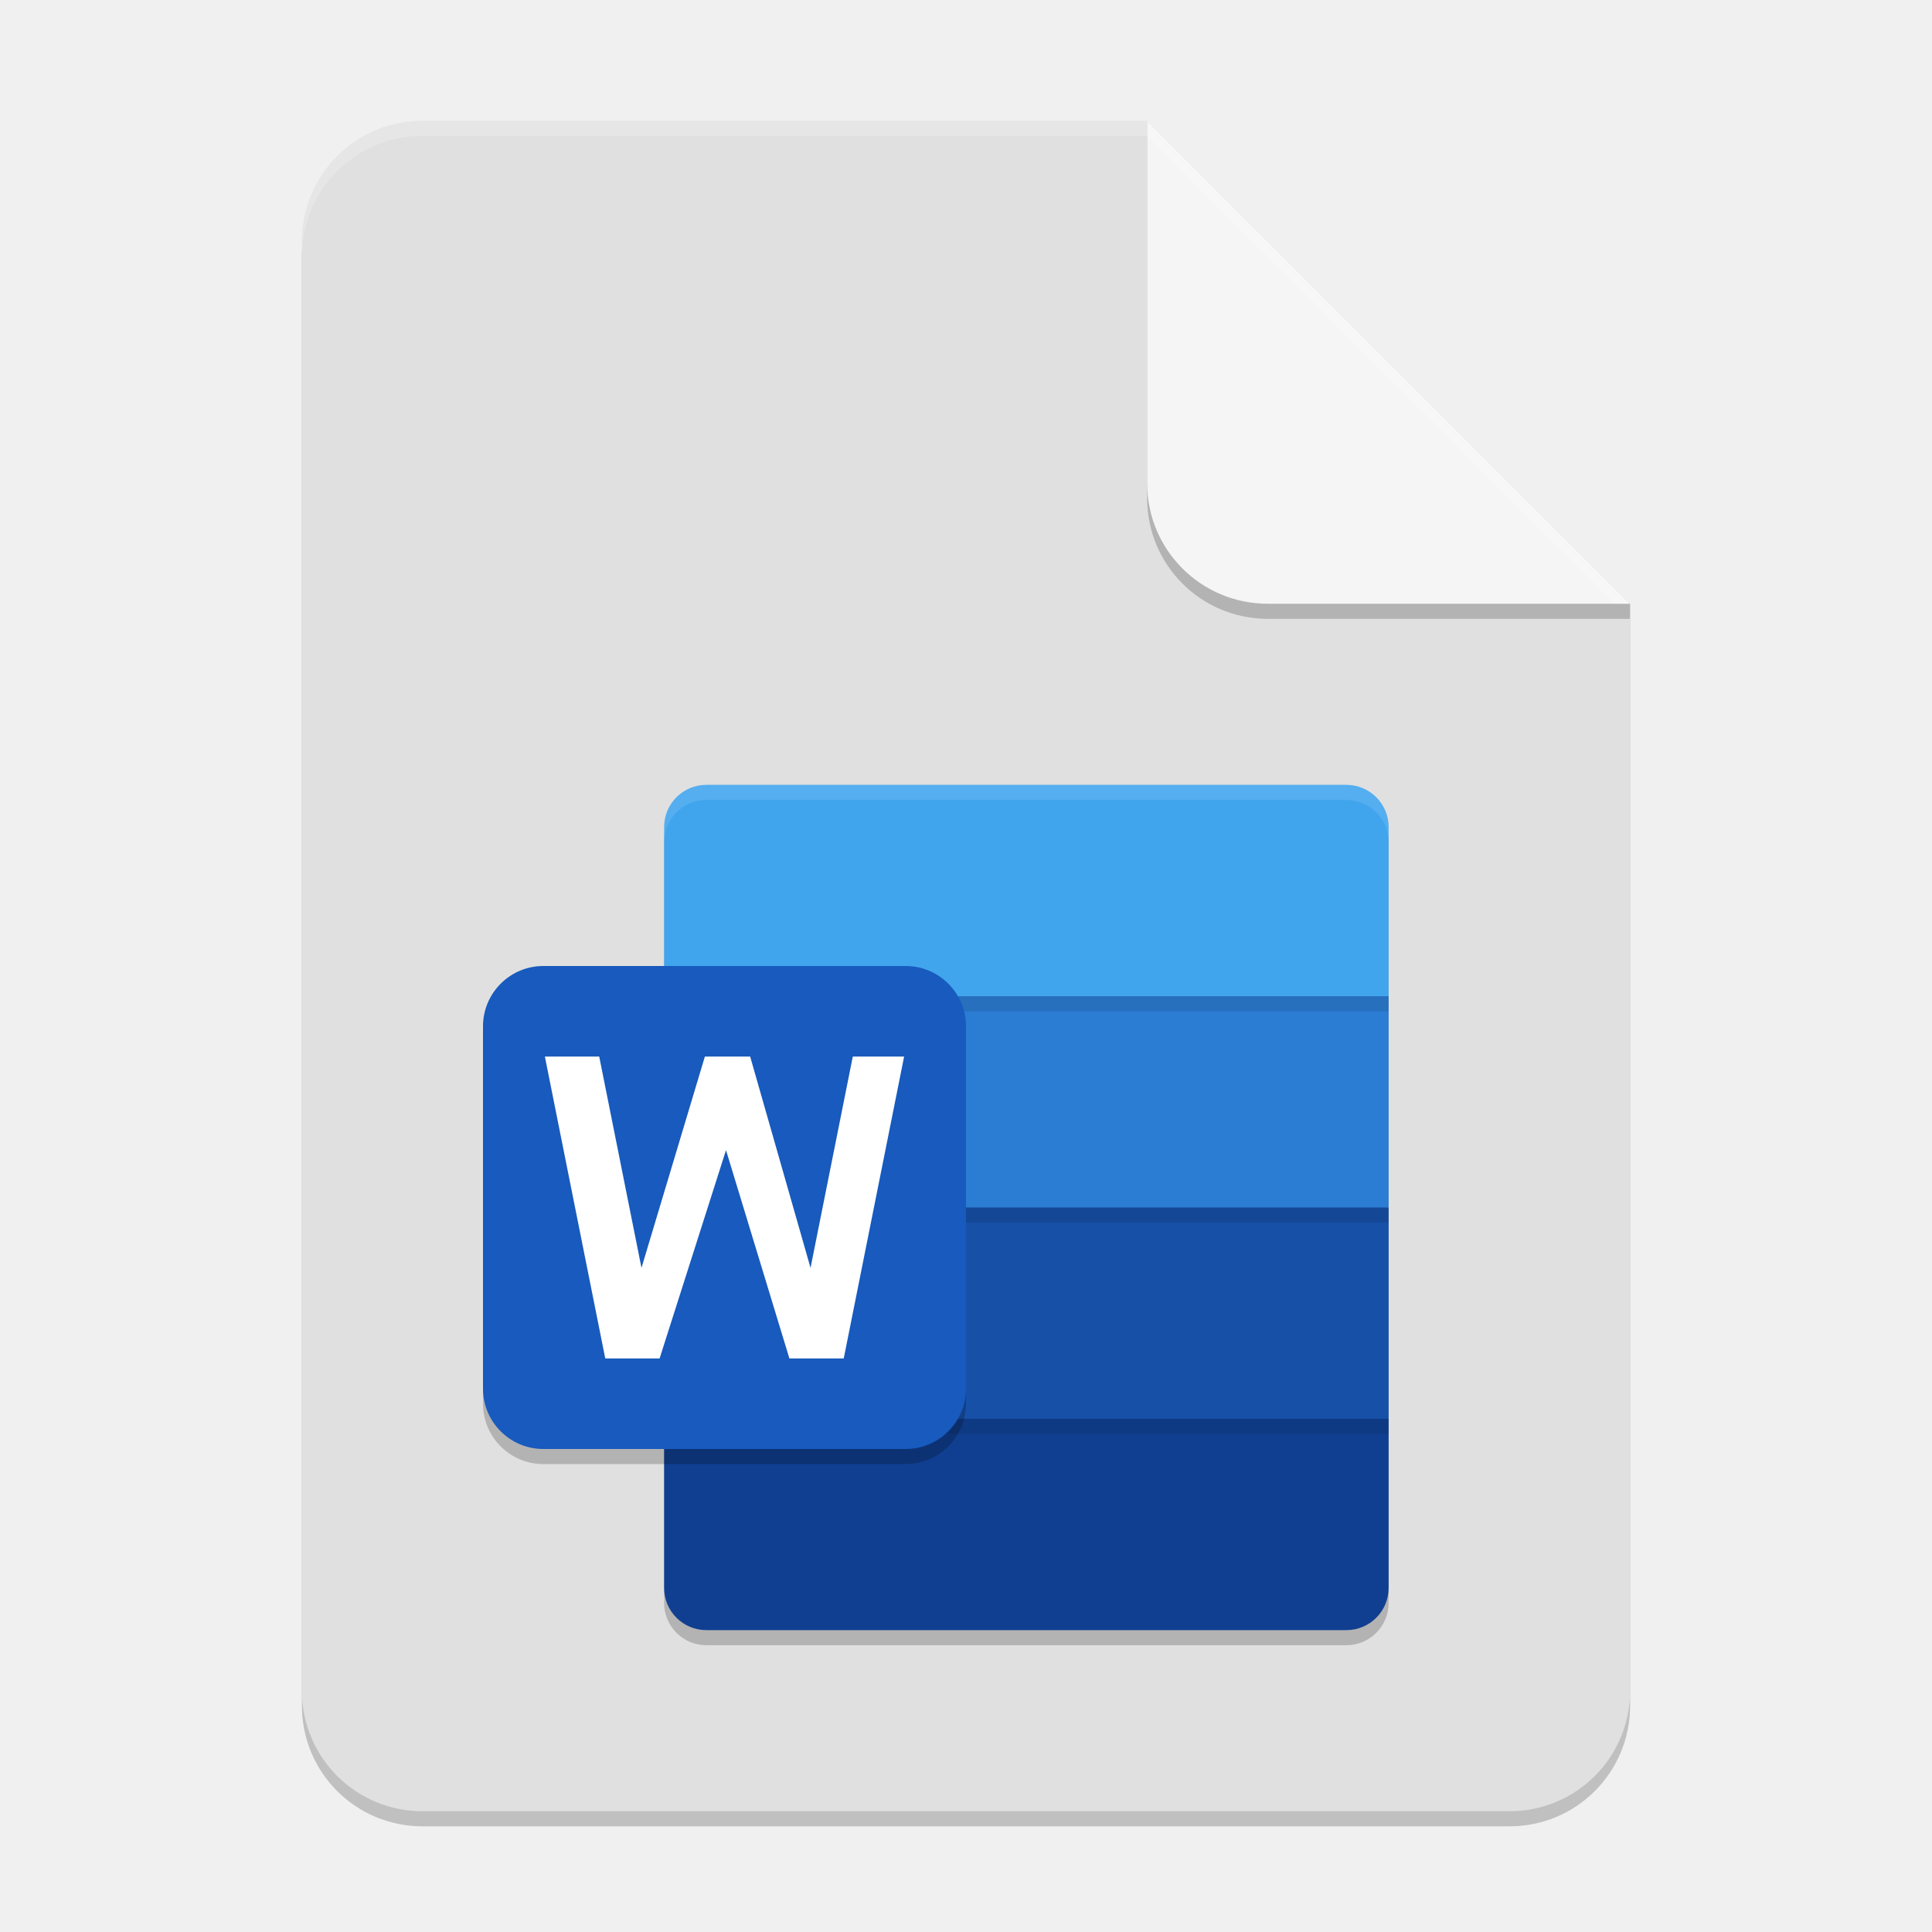
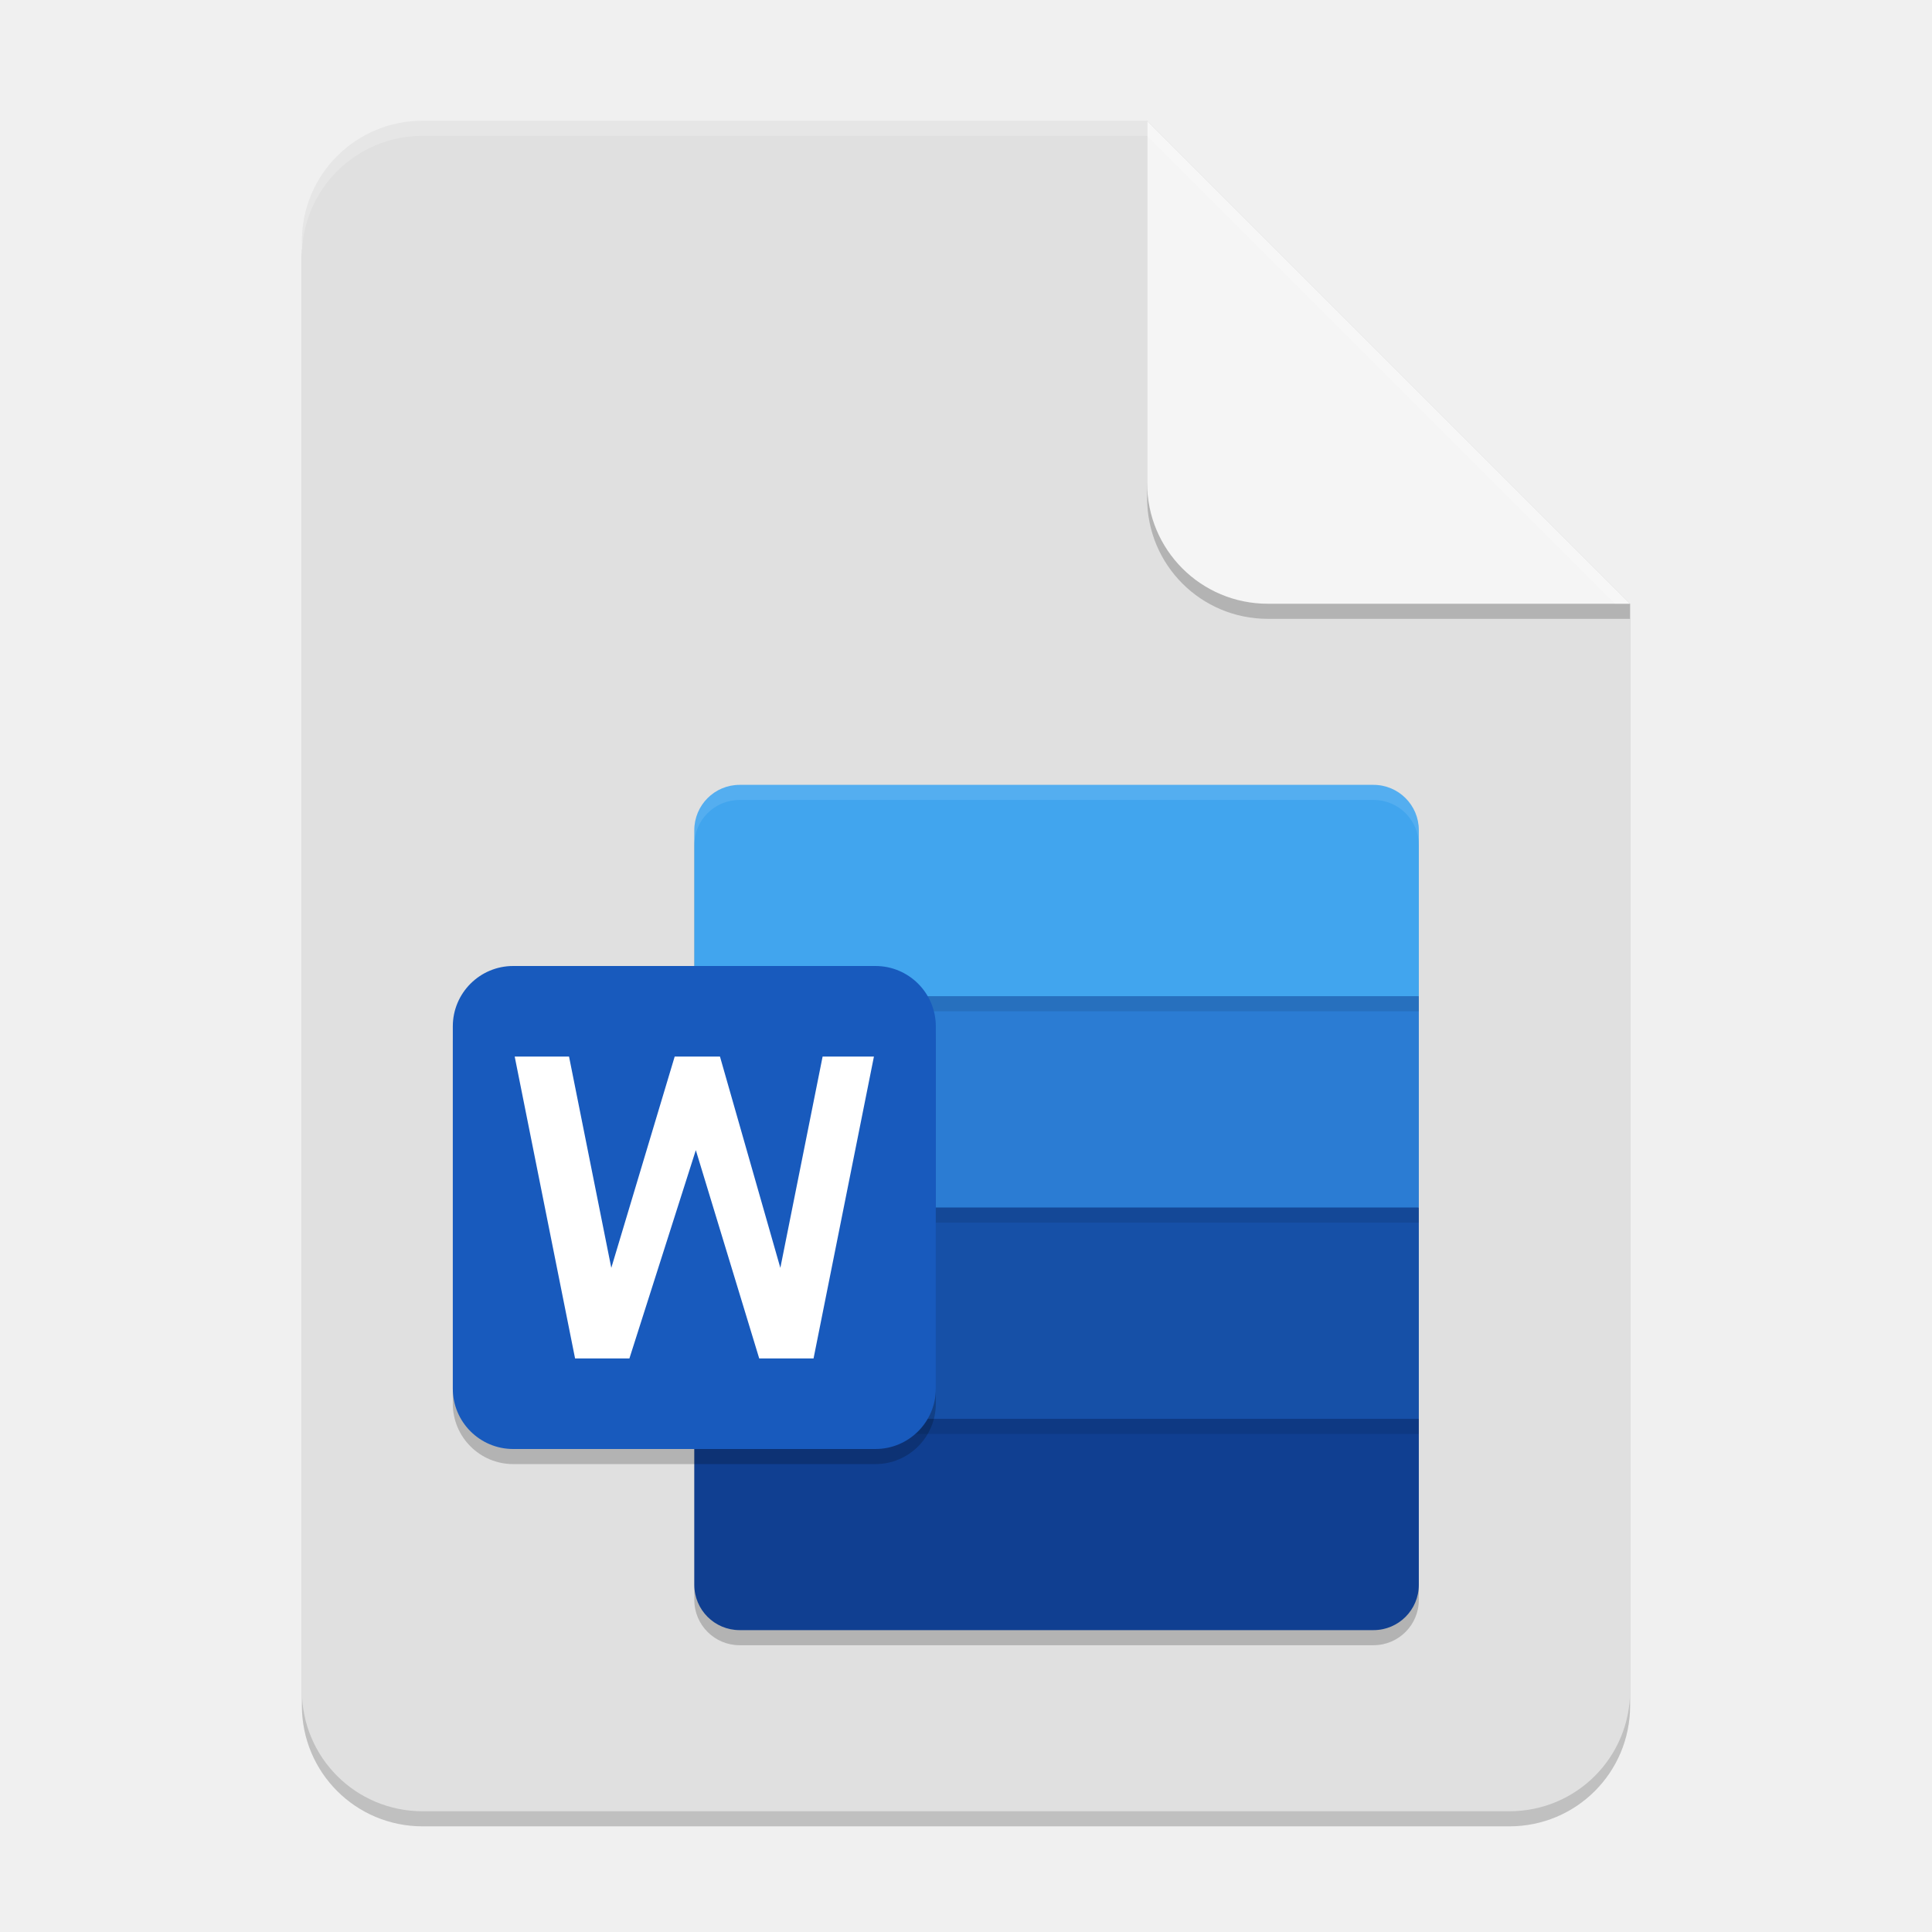
<svg xmlns="http://www.w3.org/2000/svg" width="256" height="256" viewBox="0 0 256 256" version="1.1" id="svg5">
  <defs id="defs2" />
  <path id="rect234" style="opacity:0.2;stroke-width:4;stroke-linecap:round;stroke-linejoin:round" d="m 56,18 h 96 l 64,64 v 144 c 0,8.864 -7.136,16 -16,16 H 56 c -8.864,0 -16,-7.136 -16,-16 V 34 c 0,-8.864 7.136,-16 16,-16 z" />
  <path id="rect448" style="fill:#e0e0e0;fill-opacity:1;stroke-width:4;stroke-linecap:round;stroke-linejoin:round" d="m 56,16 h 96 l 24,40 40,24 v 144 c 0,8.864 -7.136,16 -16,16 H 56 c -8.864,0 -16,-7.136 -16,-16 V 32 c 0,-8.864 7.136,-16 16,-16 z" />
-   <rect style="opacity:0.2;stroke-width:4" width="96" height="112" x="88" y="106" rx="5.6" ry="5.6" id="rect5892" />
-   <path style="fill:#41a5ee;stroke-width:4" d="m 93.6,104 c -3.1,0 -5.6,2.499 -5.6,5.602 v 22.398 l 48,16 48,-16 v -22.398 c 0,-3.102 -2.5,-5.602 -5.6,-5.602 z" id="path5894" />
-   <path style="fill:#2b7cd3;stroke-width:4" d="m 88,132 h 96 v 28 l -48,16 -48,-16 z" id="path5896" />
-   <path style="fill:#1650a7;stroke-width:4" d="M 88,160 H 184 V 188 l -48,16 -48,-16 z" id="path5898" />
-   <path style="fill:#103f91;stroke-width:4" d="m 88,188 v 22.4 c 0,3.1 2.5,5.6 5.6,5.6 h 84.8 c 3.1,0 5.6,-2.5 5.6,-5.6 V 188 Z" id="path5900" />
-   <path id="path5902" style="opacity:0.1;stroke-width:4" d="m 88,132 v 2 h 96 v -2 z m 0,28 v 2 h 96 V 160 Z m 0,28 v 2 h 96 v -2 z" />
-   <path id="path5904" style="opacity:0.1;fill:#ffffff;stroke-width:4" d="M 93.602,104 C 90.502,104 88,106.499 88,109.602 v 2 C 88,108.499 90.502,106 93.602,106 h 84.797 c 3.1,0 5.602,2.499 5.602,5.602 v -2 C 184,106.499 181.498,104 178.398,104 Z" />
-   <rect style="opacity:0.2;fill:#000000;fill-opacity:1;stroke-width:20;stroke-linecap:round;stroke-linejoin:round" id="rect6618" width="64" height="64" x="64" y="130" ry="8" />
-   <rect style="fill:#185abd;fill-opacity:1;stroke-width:20;stroke-linecap:round;stroke-linejoin:round" id="rect6150" width="64" height="64" x="64" y="128" ry="8" />
-   <path style="fill:#ffffff;stroke-width:4" d="m 111.8,180 h -7.2 l -8.4,-27.6 -8.8,27.6 h -7.2 l -8,-40 h 7.2 l 5.6,28 8.4,-28 h 6 l 8,28 5.6,-28 h 6.8 z" id="path5910" />
+   <rect style="opacity:0.2;stroke-width:4" width="96" height="112" x="92" y="106" ry="6" id="rect5892" />
+   <path id="path5894" style="fill:#41a5ee;stroke-width:4" d="m 98,104 a 6,6 0 0 0 -6,6 v 22 l 48,16 48,-16 V 110 a 6,6 0 0 0 -6,-6 z" />
+   <path style="fill:#2b7cd3;stroke-width:4" d="M 92,132 H 188 v 28 l -48,16 -48,-16 z" id="path5896" />
+   <path style="fill:#1650a7;stroke-width:4" d="M 92,160 H 188 v 28 l -48,16 -48,-16 z" id="path5898" />
+   <path id="path5900" style="fill:#103f91;stroke-width:4" d="m 92,188 v 22 a 6,6 0 0 0 6,6 h 84 a 6,6 0 0 0 6,-6 v -22 z" />
+   <path style="opacity:0.1;stroke-width:4" d="M 92,160 H 188 v 2 H 92 Z m 0,28 H 188 v 2 H 92 Z m 0,-56 H 188 v 2 H 92 Z" id="path5902" />
+   <path id="rect1753" style="opacity:0.1;fill:#ffffff;fill-opacity:1;stroke-width:8;stroke-linecap:square" d="m 98,104 c -3.324,0 -6,2.676 -6,6 v 2 c 0,-3.324 2.676,-6 6,-6 h 84 c 3.324,0 6,2.676 6,6 v -2 c 0,-3.324 -2.676,-6 -6,-6 z" />
+   <rect style="opacity:0.2;fill:#000000;fill-opacity:1;stroke-width:20;stroke-linecap:round;stroke-linejoin:round" id="rect6618" width="64" height="64" x="60" y="130" ry="8" />
+   <rect style="fill:#185abd;fill-opacity:1;stroke-width:20;stroke-linecap:round;stroke-linejoin:round" id="rect6150" width="64" height="64" x="60" y="128" ry="8" />
+   <path style="fill:#ffffff;stroke-width:4" d="m 107.8,180 h -7.2 l -8.4,-27.6 -8.8,27.6 h -7.2 l -8,-40 h 7.2 l 5.6,28 8.4,-28 h 6 l 8,28 5.6,-28 h 6.8 z" id="path5910" />
  <path d="m 216,82 h -48 c -8.864,0 -16,-7.136 -16,-16 V 16 l 64,64 z" style="opacity:0.2;fill:#000000;stroke-width:4;stroke-linecap:round;stroke-linejoin:round" id="path611" />
  <path id="rect600" style="fill:#f5f5f5;fill-opacity:1;stroke-width:4;stroke-linecap:round;stroke-linejoin:round" d="m 216,80 h -48 c -8.864,0 -16,-7.136 -16,-16 V 16 Z" />
  <path id="path1133" style="opacity:0.2;fill:#ffffff;fill-opacity:1;stroke-width:4;stroke-linecap:round;stroke-linejoin:round" d="m 56,16 c -8.864,0 -16,7.136 -16,16 v 2 c 0,-8.864 7.136,-16 16,-16 h 96 l 62,62 h 2 L 152,16 Z" />
</svg>
